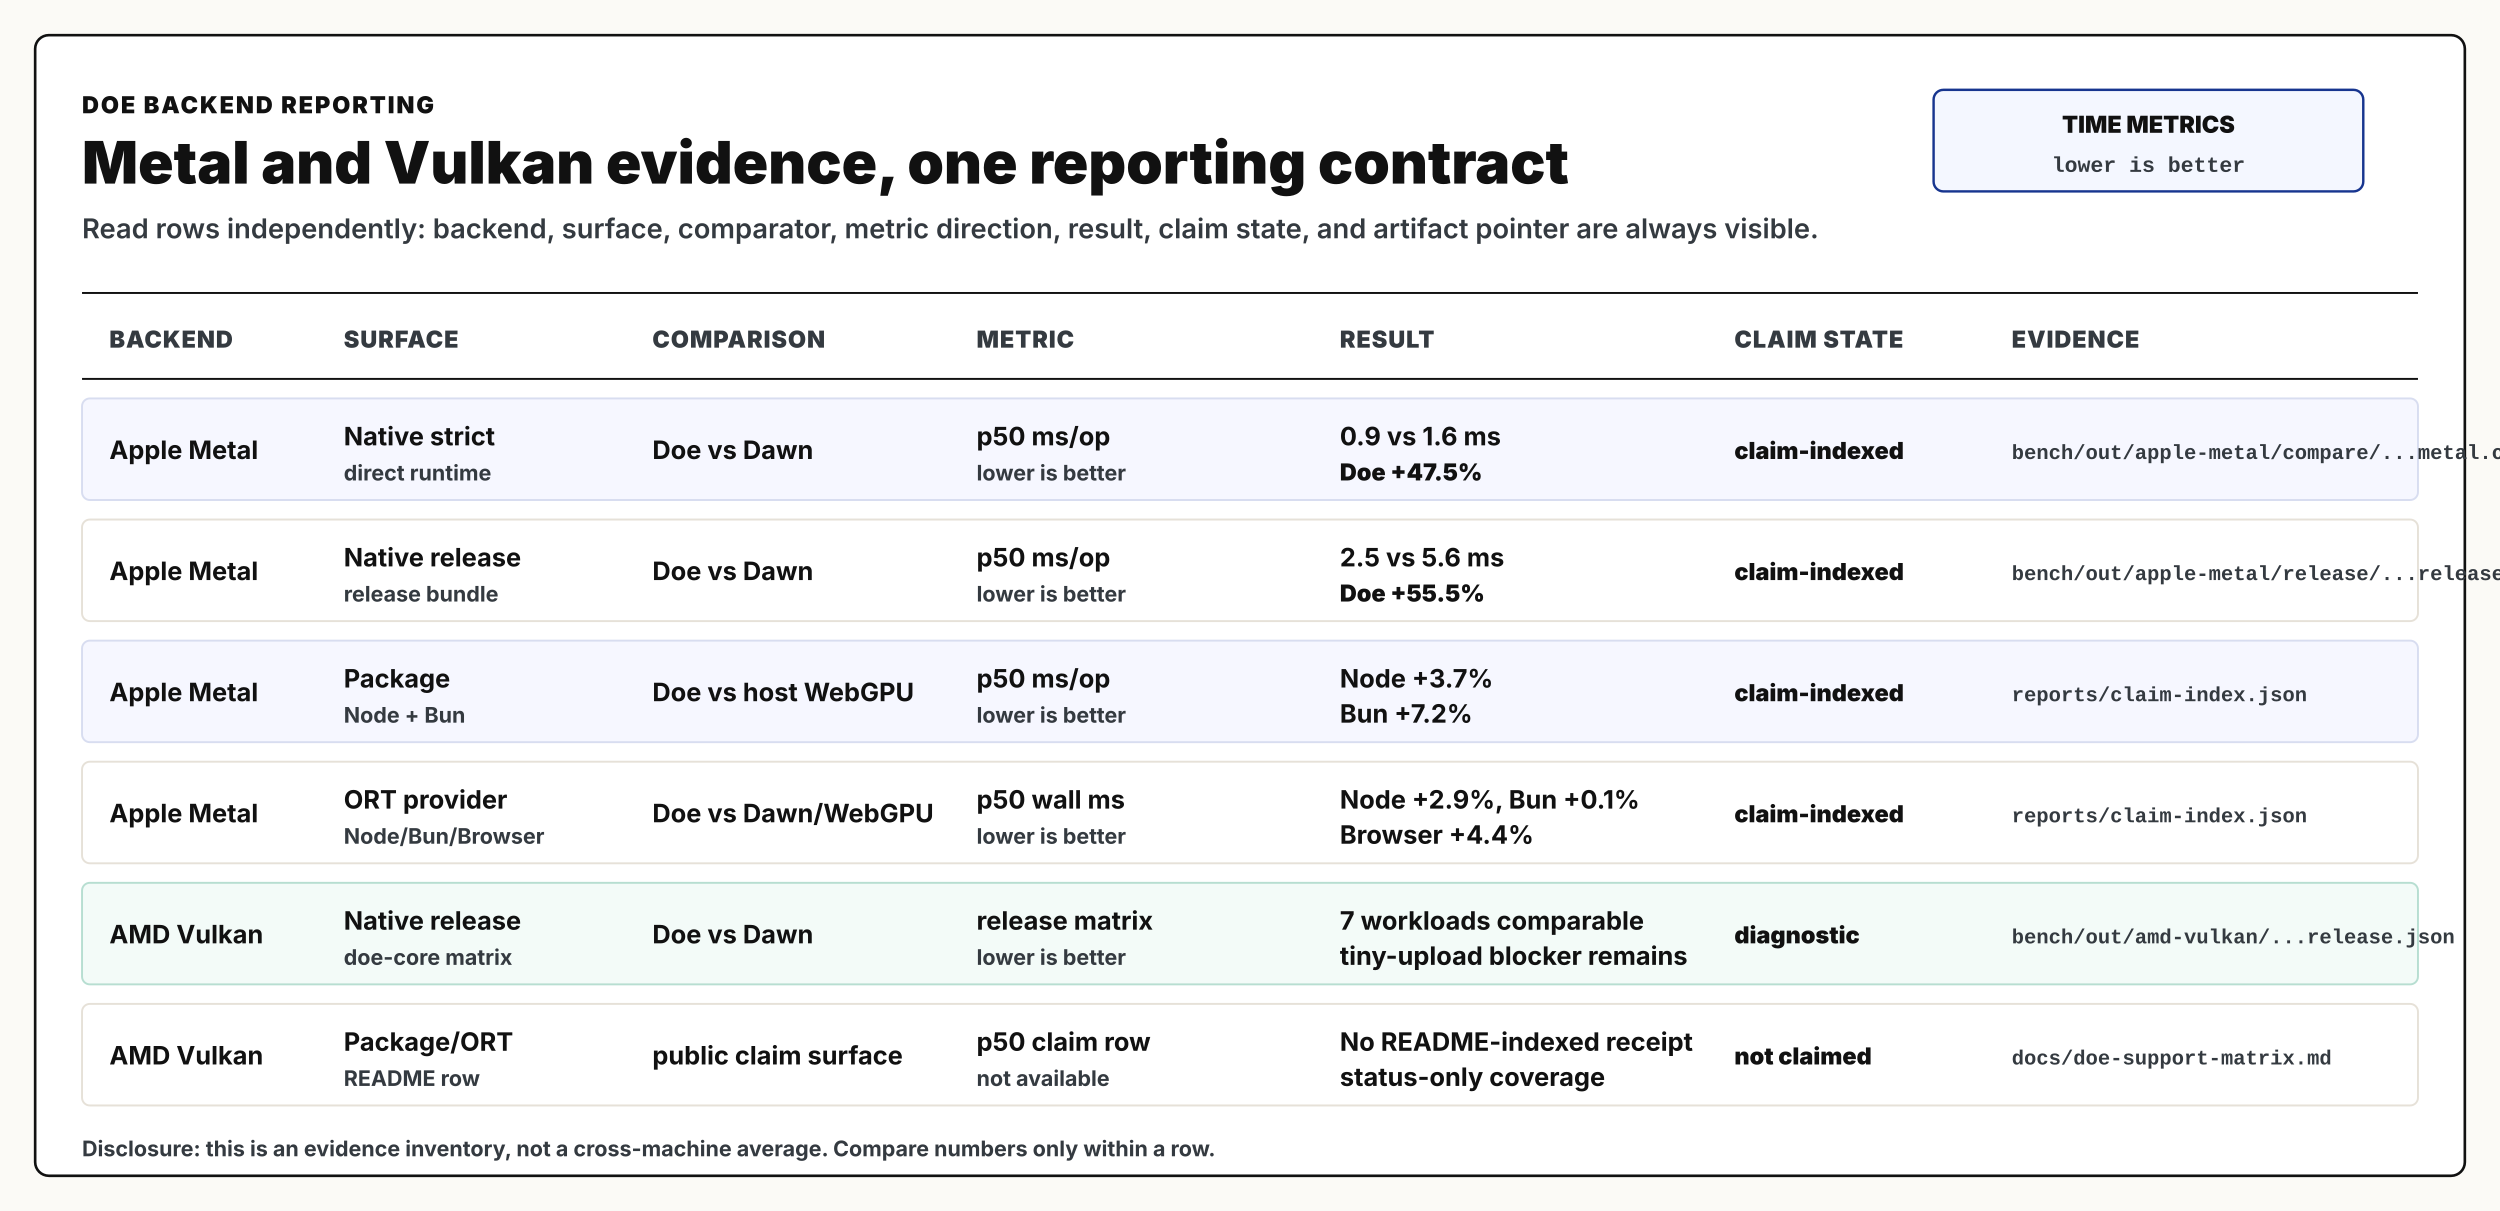
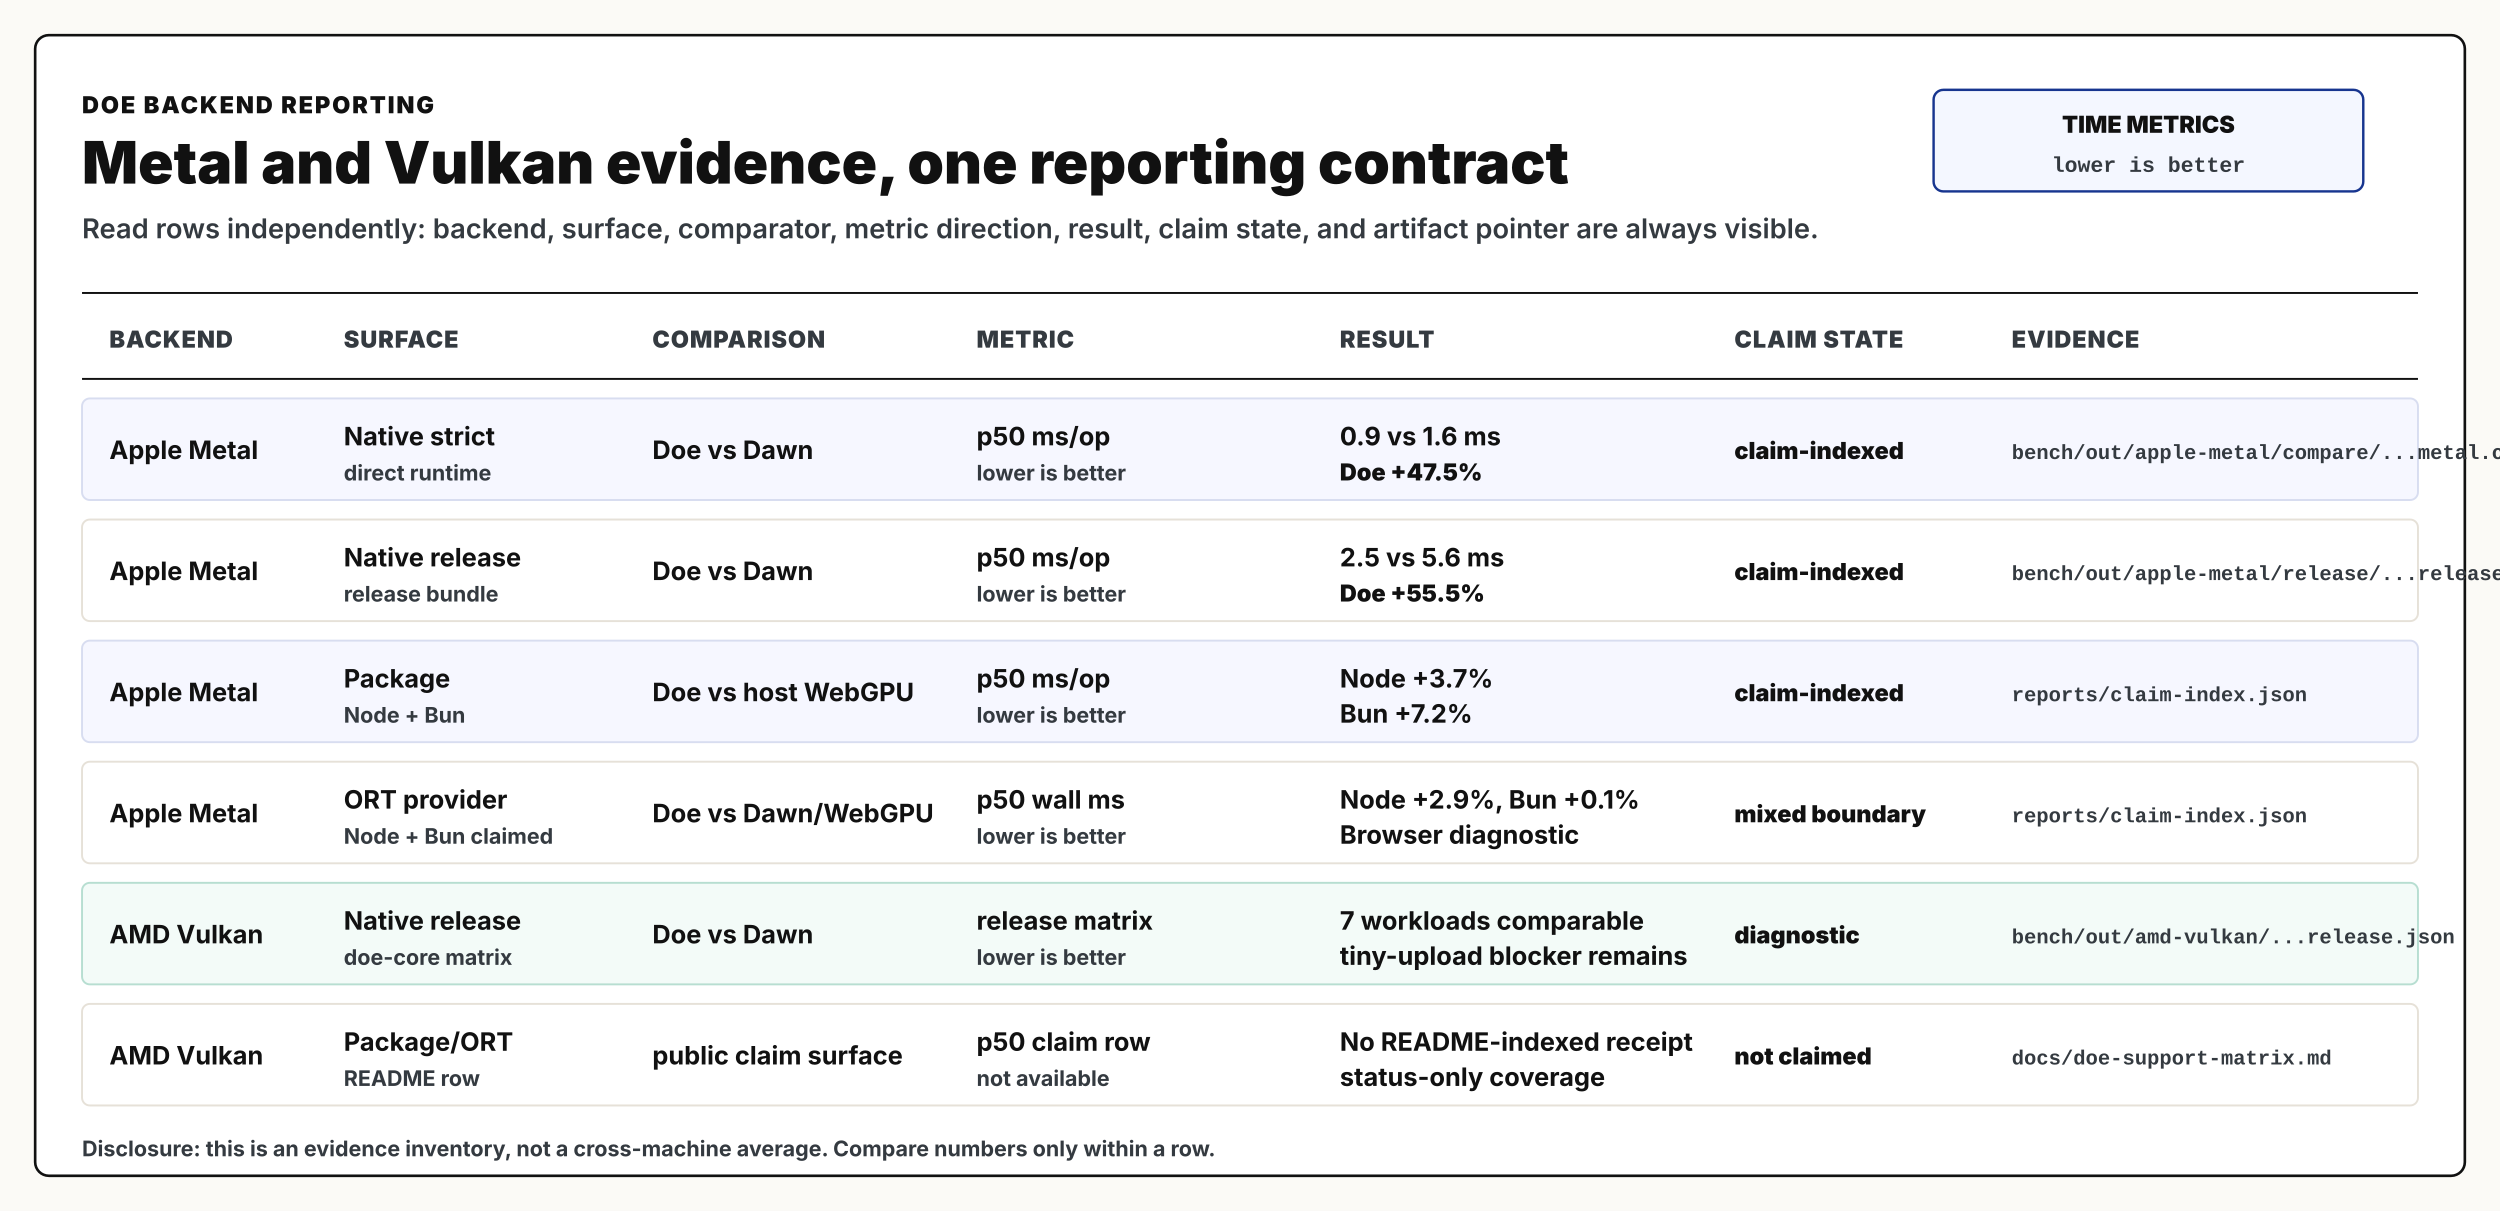
<svg xmlns="http://www.w3.org/2000/svg" width="1280" height="620" viewBox="0 0 1280 620" role="img" aria-labelledby="title desc">
  <defs>
    <style>
      text { fill: #111111; font-family: Inter, 'Segoe UI', 'Helvetica Neue', Arial, sans-serif; }
      .mono { font-family: SFMono-Regular, Menlo, Consolas, 'Liberation Mono', monospace; }
      .title { font-size: 30px; font-weight: 850; }
      .sub { font-size: 14px; font-weight: 600; fill: #343a40; }
      .eyebrow { font-size: 12px; font-weight: 850; letter-spacing: .08em; }
      .head { font-size: 12px; font-weight: 850; letter-spacing: .04em; fill: #343a40; }
      .cell { font-size: 13px; font-weight: 650; }
      .small { font-size: 11px; font-weight: 650; fill: #343a40; }
      .path { font-size: 10.5px; font-weight: 650; fill: #343a40; }
      .status { font-size: 12px; font-weight: 850; }
    </style>
  </defs>
  <rect x="0" y="0" width="1280" height="620" fill="#fbfaf6" />
  <rect x="18" y="18" width="1244" height="584" rx="7" fill="#ffffff" stroke="#111111" stroke-width="1.35" />
  <text x="42" y="58" class="eyebrow">DOE BACKEND REPORTING</text>
  <text x="42" y="94" class="title">Metal and Vulkan evidence, one reporting contract</text>
  <text x="42" y="122" class="sub">Read rows independently: backend, surface, comparator, metric direction, result, claim state, and artifact pointer are always visible.</text>
  <rect x="990" y="46" width="220" height="52" rx="5" fill="#f4f7ff" stroke="#17358f" stroke-width="1.25" />
  <text x="1100" y="68" text-anchor="middle" class="status" fill="#17358f">TIME METRICS</text>
  <text x="1100" y="88" text-anchor="middle" class="small mono">lower is better</text>
  <line x1="42" y1="150" x2="1238" y2="150" stroke="#111111" stroke-width="1" />
  <text x="56" y="178" class="head">BACKEND</text>
  <text x="176" y="178" class="head">SURFACE</text>
  <text x="334" y="178" class="head">COMPARISON</text>
  <text x="500" y="178" class="head">METRIC</text>
  <text x="686" y="178" class="head">RESULT</text>
  <text x="888" y="178" class="head">CLAIM STATE</text>
  <text x="1030" y="178" class="head">EVIDENCE</text>
  <line x1="42" y1="194" x2="1238" y2="194" stroke="#111111" stroke-width="1" />
  <rect x="42" y="204" width="1196" height="52" rx="4" fill="#f6f7ff" stroke="#d8ddf0" />
  <text x="56" y="235" class="cell">Apple Metal</text>
  <text x="176" y="228" class="cell">Native strict</text>
  <text x="176" y="246" class="small">direct runtime</text>
  <text x="334" y="235" class="cell">Doe vs Dawn</text>
  <text x="500" y="228" class="cell">p50 ms/op</text>
  <text x="500" y="246" class="small">lower is better</text>
  <text x="686" y="228" class="cell">0.9 vs 1.6 ms</text>
  <text x="686" y="246" class="status" fill="#0f766e">Doe +47.5%</text>
  <text x="888" y="235" class="status" fill="#0f766e">claim-indexed</text>
  <text x="1030" y="235" class="path mono">bench/out/apple-metal/compare/...metal.compare.json</text>
  <rect x="42" y="266" width="1196" height="52" rx="4" fill="#ffffff" stroke="#e6e1d8" />
  <text x="56" y="297" class="cell">Apple Metal</text>
  <text x="176" y="290" class="cell">Native release</text>
  <text x="176" y="308" class="small">release bundle</text>
  <text x="334" y="297" class="cell">Doe vs Dawn</text>
  <text x="500" y="290" class="cell">p50 ms/op</text>
  <text x="500" y="308" class="small">lower is better</text>
  <text x="686" y="290" class="cell">2.5 vs 5.6 ms</text>
  <text x="686" y="308" class="status" fill="#0f766e">Doe +55.5%</text>
  <text x="888" y="297" class="status" fill="#0f766e">claim-indexed</text>
  <text x="1030" y="297" class="path mono">bench/out/apple-metal/release/...release.json</text>
  <rect x="42" y="328" width="1196" height="52" rx="4" fill="#f6f7ff" stroke="#d8ddf0" />
  <text x="56" y="359" class="cell">Apple Metal</text>
  <text x="176" y="352" class="cell">Package</text>
  <text x="176" y="370" class="small">Node + Bun</text>
  <text x="334" y="359" class="cell">Doe vs host WebGPU</text>
  <text x="500" y="352" class="cell">p50 ms/op</text>
  <text x="500" y="370" class="small">lower is better</text>
  <text x="686" y="352" class="cell">Node +3.7%</text>
  <text x="686" y="370" class="cell">Bun +7.2%</text>
  <text x="888" y="359" class="status" fill="#0f766e">claim-indexed</text>
  <text x="1030" y="359" class="path mono">reports/claim-index.json</text>
  <rect x="42" y="390" width="1196" height="52" rx="4" fill="#ffffff" stroke="#e6e1d8" />
  <text x="56" y="421" class="cell">Apple Metal</text>
  <text x="176" y="414" class="cell">ORT provider</text>
-   <text x="176" y="432" class="small">Node/Bun/Browser</text>
+   <text x="176" y="432" class="small">Node + Bun claimed</text>
  <text x="334" y="421" class="cell">Doe vs Dawn/WebGPU</text>
  <text x="500" y="414" class="cell">p50 wall ms</text>
  <text x="500" y="432" class="small">lower is better</text>
  <text x="686" y="414" class="cell">Node +2.9%, Bun +0.1%</text>
-   <text x="686" y="432" class="cell">Browser +4.4%</text>
-   <text x="888" y="421" class="status" fill="#0f766e">claim-indexed</text>
+   <text x="686" y="432" class="cell">Browser diagnostic</text>
+   <text x="888" y="421" class="status" fill="#9a3412">mixed boundary</text>
  <text x="1030" y="421" class="path mono">reports/claim-index.json</text>
  <rect x="42" y="452" width="1196" height="52" rx="4" fill="#f3fbf8" stroke="#b7ded1" />
  <text x="56" y="483" class="cell">AMD Vulkan</text>
  <text x="176" y="476" class="cell">Native release</text>
  <text x="176" y="494" class="small">doe-core matrix</text>
  <text x="334" y="483" class="cell">Doe vs Dawn</text>
  <text x="500" y="476" class="cell">release matrix</text>
  <text x="500" y="494" class="small">lower is better</text>
  <text x="686" y="476" class="cell">7 workloads comparable</text>
  <text x="686" y="494" class="cell">tiny-upload blocker remains</text>
  <text x="888" y="483" class="status" fill="#9a3412">diagnostic</text>
  <text x="1030" y="483" class="path mono">bench/out/amd-vulkan/...release.json</text>
  <rect x="42" y="514" width="1196" height="52" rx="4" fill="#ffffff" stroke="#e6e1d8" />
  <text x="56" y="545" class="cell">AMD Vulkan</text>
  <text x="176" y="538" class="cell">Package/ORT</text>
  <text x="176" y="556" class="small">README row</text>
  <text x="334" y="545" class="cell">public claim surface</text>
  <text x="500" y="538" class="cell">p50 claim row</text>
  <text x="500" y="556" class="small">not available</text>
  <text x="686" y="538" class="cell">No README-indexed receipt</text>
  <text x="686" y="556" class="cell">status-only coverage</text>
  <text x="888" y="545" class="status" fill="#9a3412">not claimed</text>
  <text x="1030" y="545" class="path mono">docs/doe-support-matrix.md</text>
  <text x="42" y="592" class="small">Disclosure: this is an evidence inventory, not a cross-machine average. Compare numbers only within a row.</text>
</svg>
